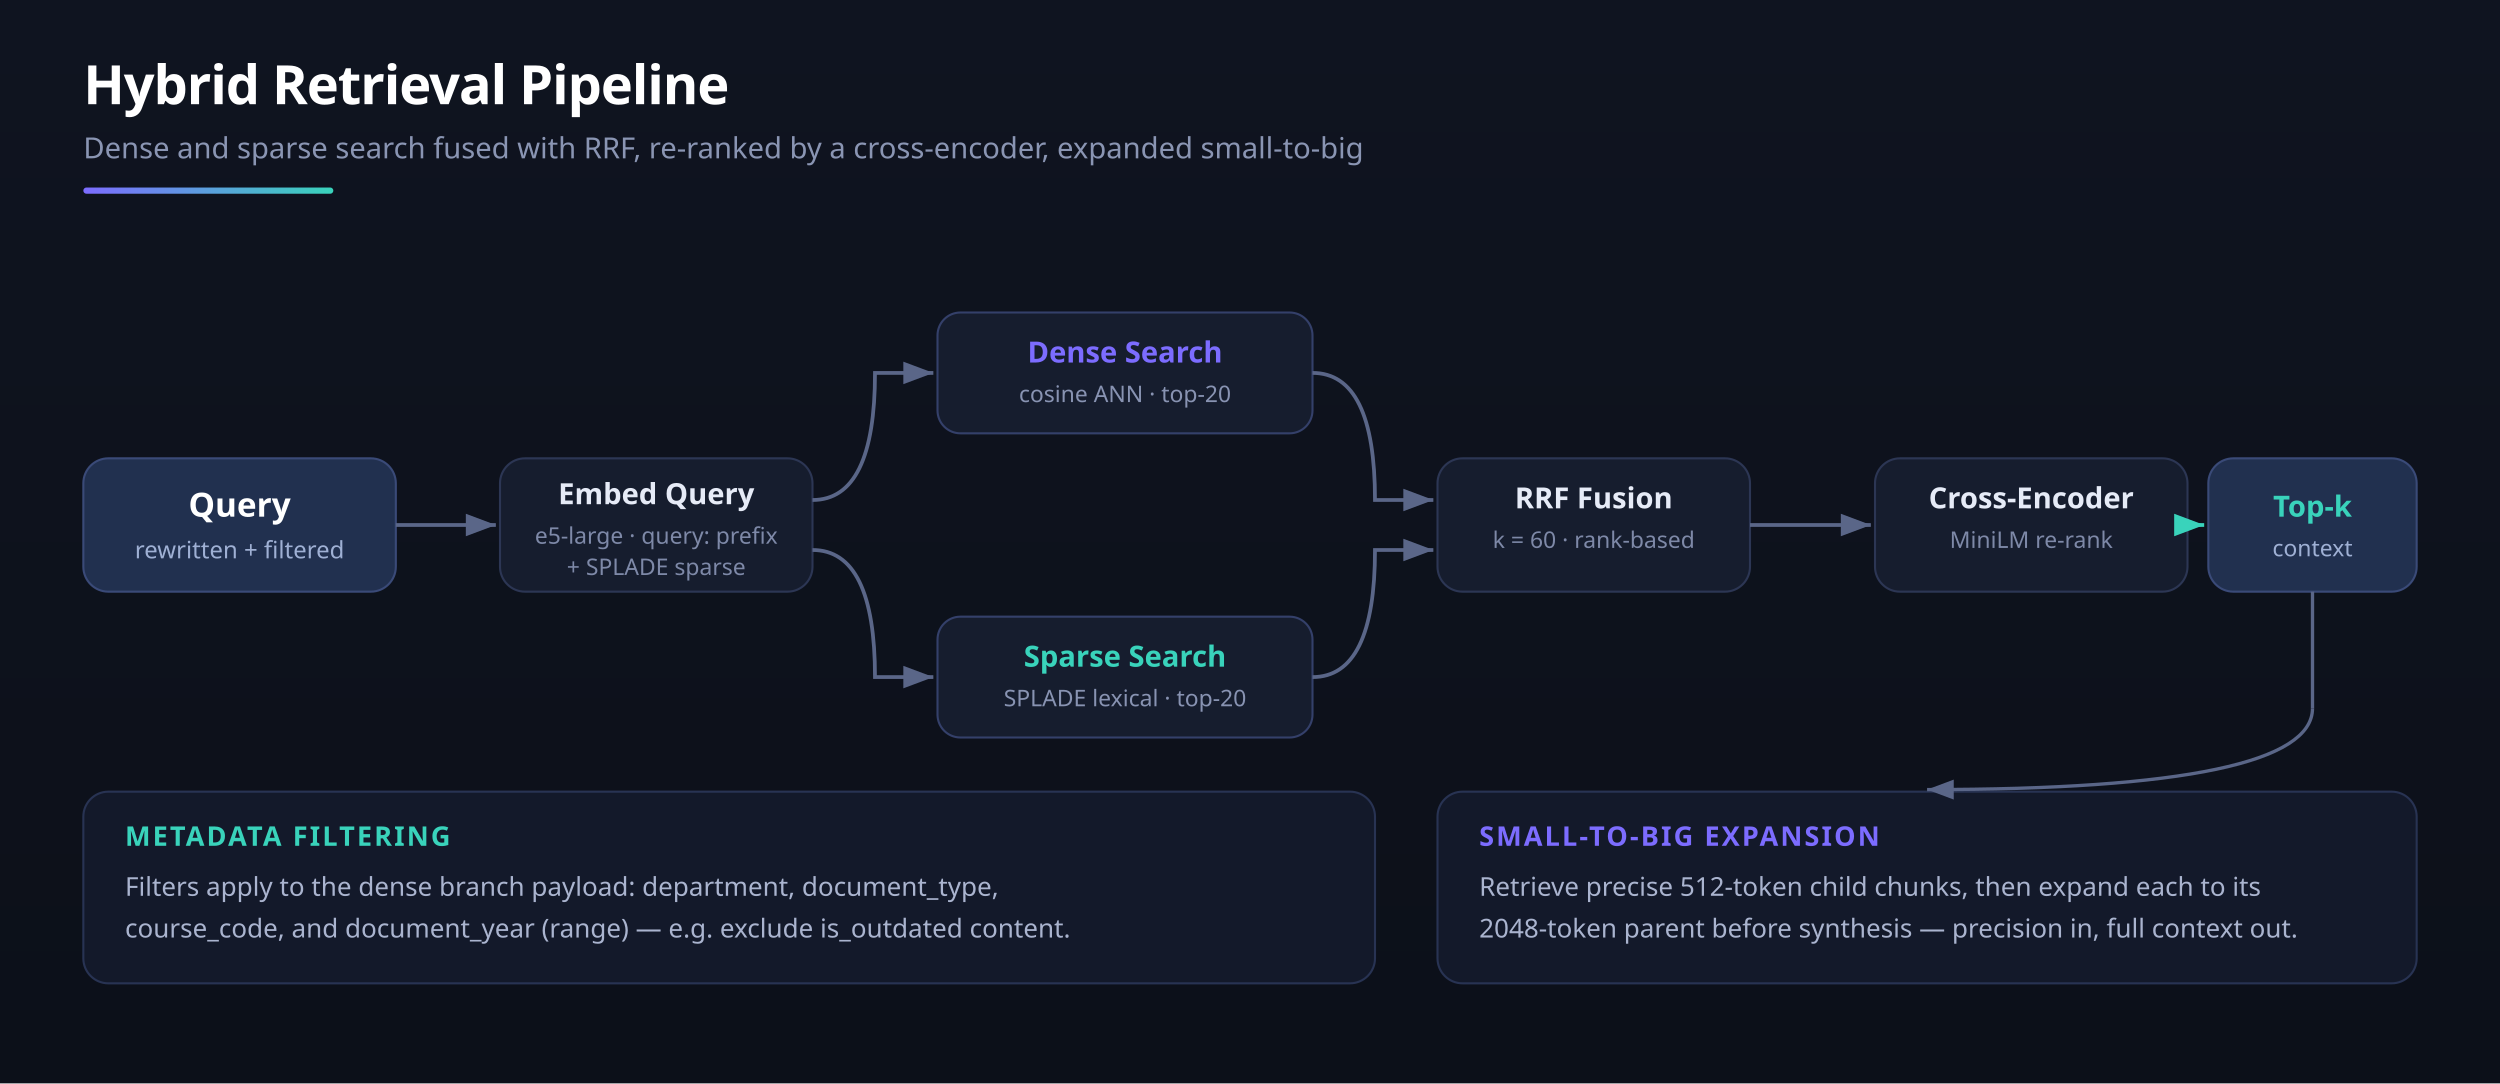
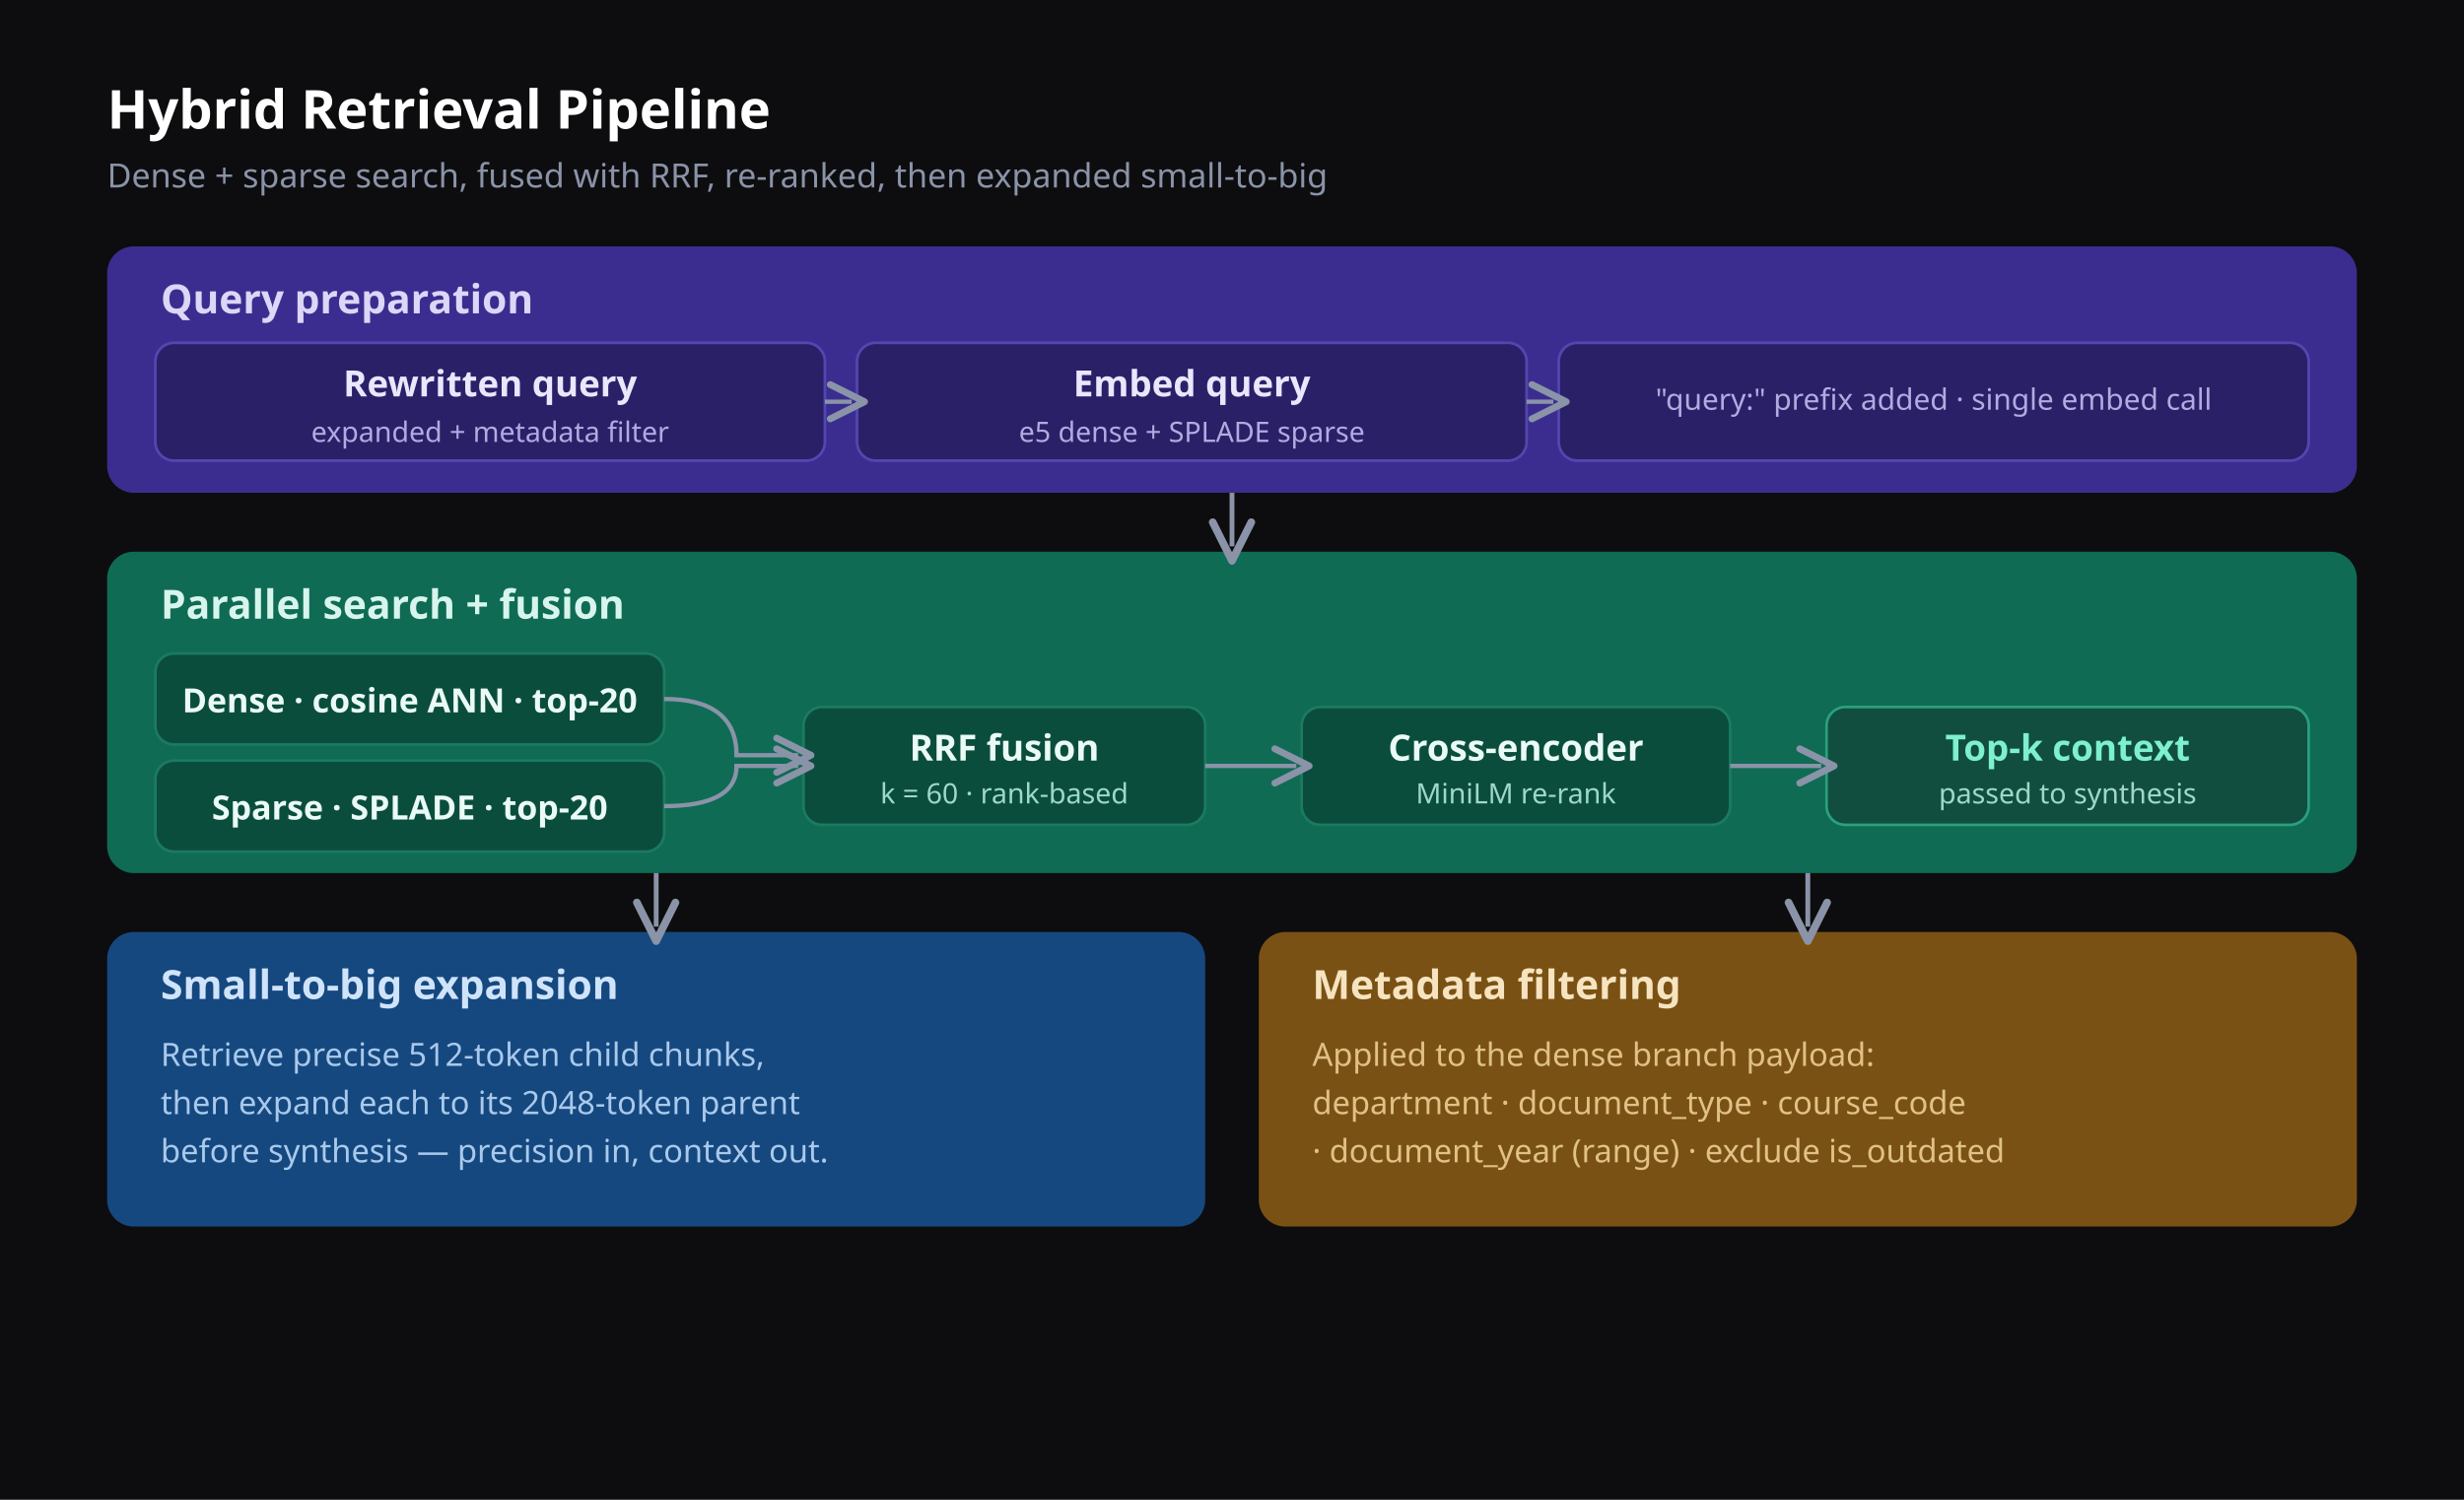
- <svg xmlns="http://www.w3.org/2000/svg" viewBox="0 0 1200 520" font-family="'Segoe UI', system-ui, -apple-system, sans-serif">
+ <svg xmlns="http://www.w3.org/2000/svg" viewBox="0 0 920 560" font-family="'Segoe UI', system-ui, -apple-system, sans-serif">
  <defs>
-     <linearGradient id="rbg" x1="0" y1="0" x2="0" y2="1">
-       <stop offset="0" stop-color="#0f1420" />
-       <stop offset="1" stop-color="#0c1019" />
-     </linearGradient>
-     <linearGradient id="racc" x1="0" y1="0" x2="1" y2="0">
-       <stop offset="0" stop-color="#7c6cff" />
-       <stop offset="1" stop-color="#39d3bb" />
-     </linearGradient>
-     <marker id="rarrow" markerWidth="10" markerHeight="10" refX="8" refY="3" orient="auto">
-       <path d="M0,0 L8,3 L0,6 Z" fill="#5a6688" />
-     </marker>
-     <marker id="racc-arrow" markerWidth="10" markerHeight="10" refX="8" refY="3" orient="auto">
-       <path d="M0,0 L8,3 L0,6 Z" fill="#39d3bb" />
+     <marker id="ra" markerWidth="12" markerHeight="12" refX="6" refY="5" orient="auto">
+       <path d="M1,1 L9,5 L1,9" fill="none" stroke="#8a93a8" stroke-width="1.6" stroke-linecap="round" stroke-linejoin="round" />
    </marker>
  </defs>
-   <rect width="1200" height="520" fill="url(#rbg)" />
-   <text x="40" y="50" font-size="26" font-weight="800" fill="#ffffff" letter-spacing="-0.5">Hybrid Retrieval Pipeline</text>
-   <text x="40" y="76" font-size="14" fill="#8a95b3">Dense and sparse search fused with RRF, re-ranked by a cross-encoder, expanded small-to-big</text>
-   <rect x="40" y="90" width="120" height="3" rx="1.5" fill="url(#racc)" />
-   <rect x="40" y="220" width="150" height="64" rx="12" fill="#21304f" stroke="#3a4a78" />
-   <text x="115" y="248" text-anchor="middle" font-size="16" font-weight="700" fill="#ffffff">Query</text>
-   <text x="115" y="268" text-anchor="middle" font-size="11.5" fill="#9fb0d4">rewritten + filtered</text>
-   <rect x="240" y="220" width="150" height="64" rx="12" fill="#161d2e" stroke="#2c3654" />
-   <text x="315" y="242" text-anchor="middle" font-size="14" font-weight="700" fill="#e6ebf7">Embed Query</text>
-   <text x="315" y="261" text-anchor="middle" font-size="11" fill="#7e89a8">e5-large · query: prefix</text>
-   <text x="315" y="276" text-anchor="middle" font-size="11" fill="#7e89a8">+ SPLADE sparse</text>
-   <rect x="450" y="150" width="180" height="58" rx="11" fill="#161d2e" stroke="#34406a" />
-   <text x="540" y="174" text-anchor="middle" font-size="14" font-weight="700" fill="#7c6cff">Dense Search</text>
-   <text x="540" y="193" text-anchor="middle" font-size="11" fill="#8893b2">cosine ANN · top-20</text>
-   <rect x="450" y="296" width="180" height="58" rx="11" fill="#161d2e" stroke="#34406a" />
-   <text x="540" y="320" text-anchor="middle" font-size="14" font-weight="700" fill="#39d3bb">Sparse Search</text>
-   <text x="540" y="339" text-anchor="middle" font-size="11" fill="#8893b2">SPLADE lexical · top-20</text>
-   <rect x="690" y="220" width="150" height="64" rx="12" fill="#161d2e" stroke="#2c3654" />
-   <text x="765" y="244" text-anchor="middle" font-size="14" font-weight="700" fill="#e6ebf7">RRF Fusion</text>
-   <text x="765" y="263" text-anchor="middle" font-size="11" fill="#7e89a8">k = 60 · rank-based</text>
-   <rect x="900" y="220" width="150" height="64" rx="12" fill="#161d2e" stroke="#2c3654" />
-   <text x="975" y="244" text-anchor="middle" font-size="14" font-weight="700" fill="#e6ebf7">Cross-Encoder</text>
-   <text x="975" y="263" text-anchor="middle" font-size="11" fill="#7e89a8">MiniLM re-rank</text>
-   <rect x="1060" y="220" width="100" height="64" rx="12" fill="#21304f" stroke="#3a4a78" />
-   <text x="1110" y="248" text-anchor="middle" font-size="14" font-weight="700" fill="#39d3bb">Top-k</text>
-   <text x="1110" y="267" text-anchor="middle" font-size="11" fill="#9fb0d4">context</text>
-   <g stroke="#5a6688" stroke-width="1.8" fill="none" marker-end="url(#rarrow)">
-     <line x1="190" y1="252" x2="238" y2="252" />
-     <path d="M390 240 Q420 240 420 179 L448 179" />
-     <path d="M390 264 Q420 264 420 325 L448 325" />
-     <path d="M630 179 Q660 179 660 240 L688 240" />
-     <path d="M630 325 Q660 325 660 264 L688 264" />
-     <line x1="840" y1="252" x2="898" y2="252" />
+   <rect width="920" height="560" fill="#0d0d0f" />
+   <text x="40" y="48" font-size="20" font-weight="800" fill="#ffffff">Hybrid Retrieval Pipeline</text>
+   <text x="40" y="70" font-size="12.5" fill="#8a93a8">Dense + sparse search, fused with RRF, re-ranked, then expanded small-to-big</text>
+   <g>
+     <rect x="40" y="92" width="840" height="92" rx="10" fill="#3b2d8f" />
+     <text x="60" y="117" font-size="15" font-weight="700" fill="#dcd6f7">Query preparation</text>
+     <rect x="58" y="128" width="250" height="44" rx="7" fill="#2a2068" stroke="#5446b0" />
+     <text x="183" y="148" text-anchor="middle" font-size="13.5" font-weight="700" fill="#eae6fb">Rewritten query</text>
+     <text x="183" y="165" text-anchor="middle" font-size="10.5" fill="#b3aae0">expanded + metadata filter</text>
+     <rect x="320" y="128" width="250" height="44" rx="7" fill="#2a2068" stroke="#5446b0" />
+     <text x="445" y="148" text-anchor="middle" font-size="13.5" font-weight="700" fill="#eae6fb">Embed query</text>
+     <text x="445" y="165" text-anchor="middle" font-size="10.5" fill="#b3aae0">e5 dense + SPLADE sparse</text>
+     <rect x="582" y="128" width="280" height="44" rx="7" fill="#2a2068" stroke="#5446b0" />
+     <text x="722" y="153" text-anchor="middle" font-size="11" fill="#b3aae0">"query:" prefix added · single embed call</text>
+     <g marker-end="url(#ra)" stroke="#8a93a8" stroke-width="1.6">
+       <line x1="308" y1="150" x2="318" y2="150" />
+       <line x1="570" y1="150" x2="580" y2="150" />
+     </g>
  </g>
-   <line x1="1050" y1="252" x2="1058" y2="252" stroke="#39d3bb" stroke-width="1.8" marker-end="url(#racc-arrow)" />
-   <rect x="690" y="380" width="470" height="92" rx="12" fill="#13192a" stroke="#283353" />
-   <text x="710" y="406" font-size="13" font-weight="700" fill="#7c6cff" letter-spacing="1">SMALL-TO-BIG EXPANSION</text>
-   <text x="710" y="430" font-size="12.5" fill="#aab4cf">Retrieve precise 512-token child chunks, then expand each to its</text>
-   <text x="710" y="450" font-size="12.5" fill="#aab4cf">2048-token parent before synthesis — precision in, full context out.</text>
-   <line x1="1110" y1="284" x2="1110" y2="340" stroke="#5a6688" stroke-width="1.6" />
-   <path d="M1110 340 Q1110 379 925 379" stroke="#5a6688" stroke-width="1.6" fill="none" marker-end="url(#rarrow)" />
-   <rect x="40" y="380" width="620" height="92" rx="12" fill="#13192a" stroke="#283353" />
-   <text x="60" y="406" font-size="13" font-weight="700" fill="#39d3bb" letter-spacing="1">METADATA FILTERING</text>
-   <text x="60" y="430" font-size="12.5" fill="#aab4cf">Filters apply to the dense branch payload: department, document_type,</text>
-   <text x="60" y="450" font-size="12.5" fill="#aab4cf">course_code, and document_year (range) — e.g. exclude is_outdated content.</text>
+   <g>
+     <rect x="40" y="206" width="840" height="120" rx="10" fill="#0f6b54" />
+     <text x="60" y="231" font-size="15" font-weight="700" fill="#d7f5ec">Parallel search + fusion</text>
+     <rect x="58" y="244" width="190" height="34" rx="7" fill="#0b4d3d" stroke="#1c7a61" />
+     <text x="153" y="266" text-anchor="middle" font-size="12.5" font-weight="700" fill="#eafaf5">Dense · cosine ANN · top-20</text>
+     <rect x="58" y="284" width="190" height="34" rx="7" fill="#0b4d3d" stroke="#1c7a61" />
+     <text x="153" y="306" text-anchor="middle" font-size="12.5" font-weight="700" fill="#eafaf5">Sparse · SPLADE · top-20</text>
+     <rect x="300" y="264" width="150" height="44" rx="7" fill="#0b4d3d" stroke="#1c7a61" />
+     <text x="375" y="284" text-anchor="middle" font-size="13.5" font-weight="700" fill="#eafaf5">RRF fusion</text>
+     <text x="375" y="300" text-anchor="middle" font-size="10.5" fill="#9fd8c8">k = 60 · rank-based</text>
+     <rect x="486" y="264" width="160" height="44" rx="7" fill="#0b4d3d" stroke="#1c7a61" />
+     <text x="566" y="284" text-anchor="middle" font-size="13.5" font-weight="700" fill="#eafaf5">Cross-encoder</text>
+     <text x="566" y="300" text-anchor="middle" font-size="10.5" fill="#9fd8c8">MiniLM re-rank</text>
+     <rect x="682" y="264" width="180" height="44" rx="7" fill="#114e3f" stroke="#2aa07f" />
+     <text x="772" y="284" text-anchor="middle" font-size="13.5" font-weight="700" fill="#7df0cf">Top-k context</text>
+     <text x="772" y="300" text-anchor="middle" font-size="10.5" fill="#9fd8c8">passed to synthesis</text>
+     <g marker-end="url(#ra)" stroke="#8a93a8" stroke-width="1.6" fill="none">
+       <path d="M248 261 Q275 261 275 282 L298 282" />
+       <path d="M248 301 Q275 301 275 286 L298 286" />
+       <line x1="450" y1="286" x2="484" y2="286" />
+       <line x1="646" y1="286" x2="680" y2="286" />
+     </g>
+   </g>
+   <g>
+     <rect x="40" y="348" width="410" height="110" rx="10" fill="#15487f" />
+     <text x="60" y="373" font-size="15" font-weight="700" fill="#cfe3fb">Small-to-big expansion</text>
+     <text x="60" y="398" font-size="12" fill="#a9c9ec">Retrieve precise 512-token child chunks,</text>
+     <text x="60" y="416" font-size="12" fill="#a9c9ec">then expand each to its 2048-token parent</text>
+     <text x="60" y="434" font-size="12" fill="#a9c9ec">before synthesis — precision in, context out.</text>
+   </g>
+   <g>
+     <rect x="470" y="348" width="410" height="110" rx="10" fill="#7a5114" />
+     <text x="490" y="373" font-size="15" font-weight="700" fill="#f6e4c0">Metadata filtering</text>
+     <text x="490" y="398" font-size="12" fill="#e0c187">Applied to the dense branch payload:</text>
+     <text x="490" y="416" font-size="12" fill="#e0c187">department · document_type · course_code</text>
+     <text x="490" y="434" font-size="12" fill="#e0c187">· document_year (range) · exclude is_outdated</text>
+   </g>
+   <g marker-end="url(#ra)" stroke="#8a93a8" stroke-width="1.8">
+     <line x1="460" y1="184" x2="460" y2="204" />
+     <line x1="245" y1="326" x2="245" y2="346" />
+     <line x1="675" y1="326" x2="675" y2="346" />
+   </g>
</svg>
